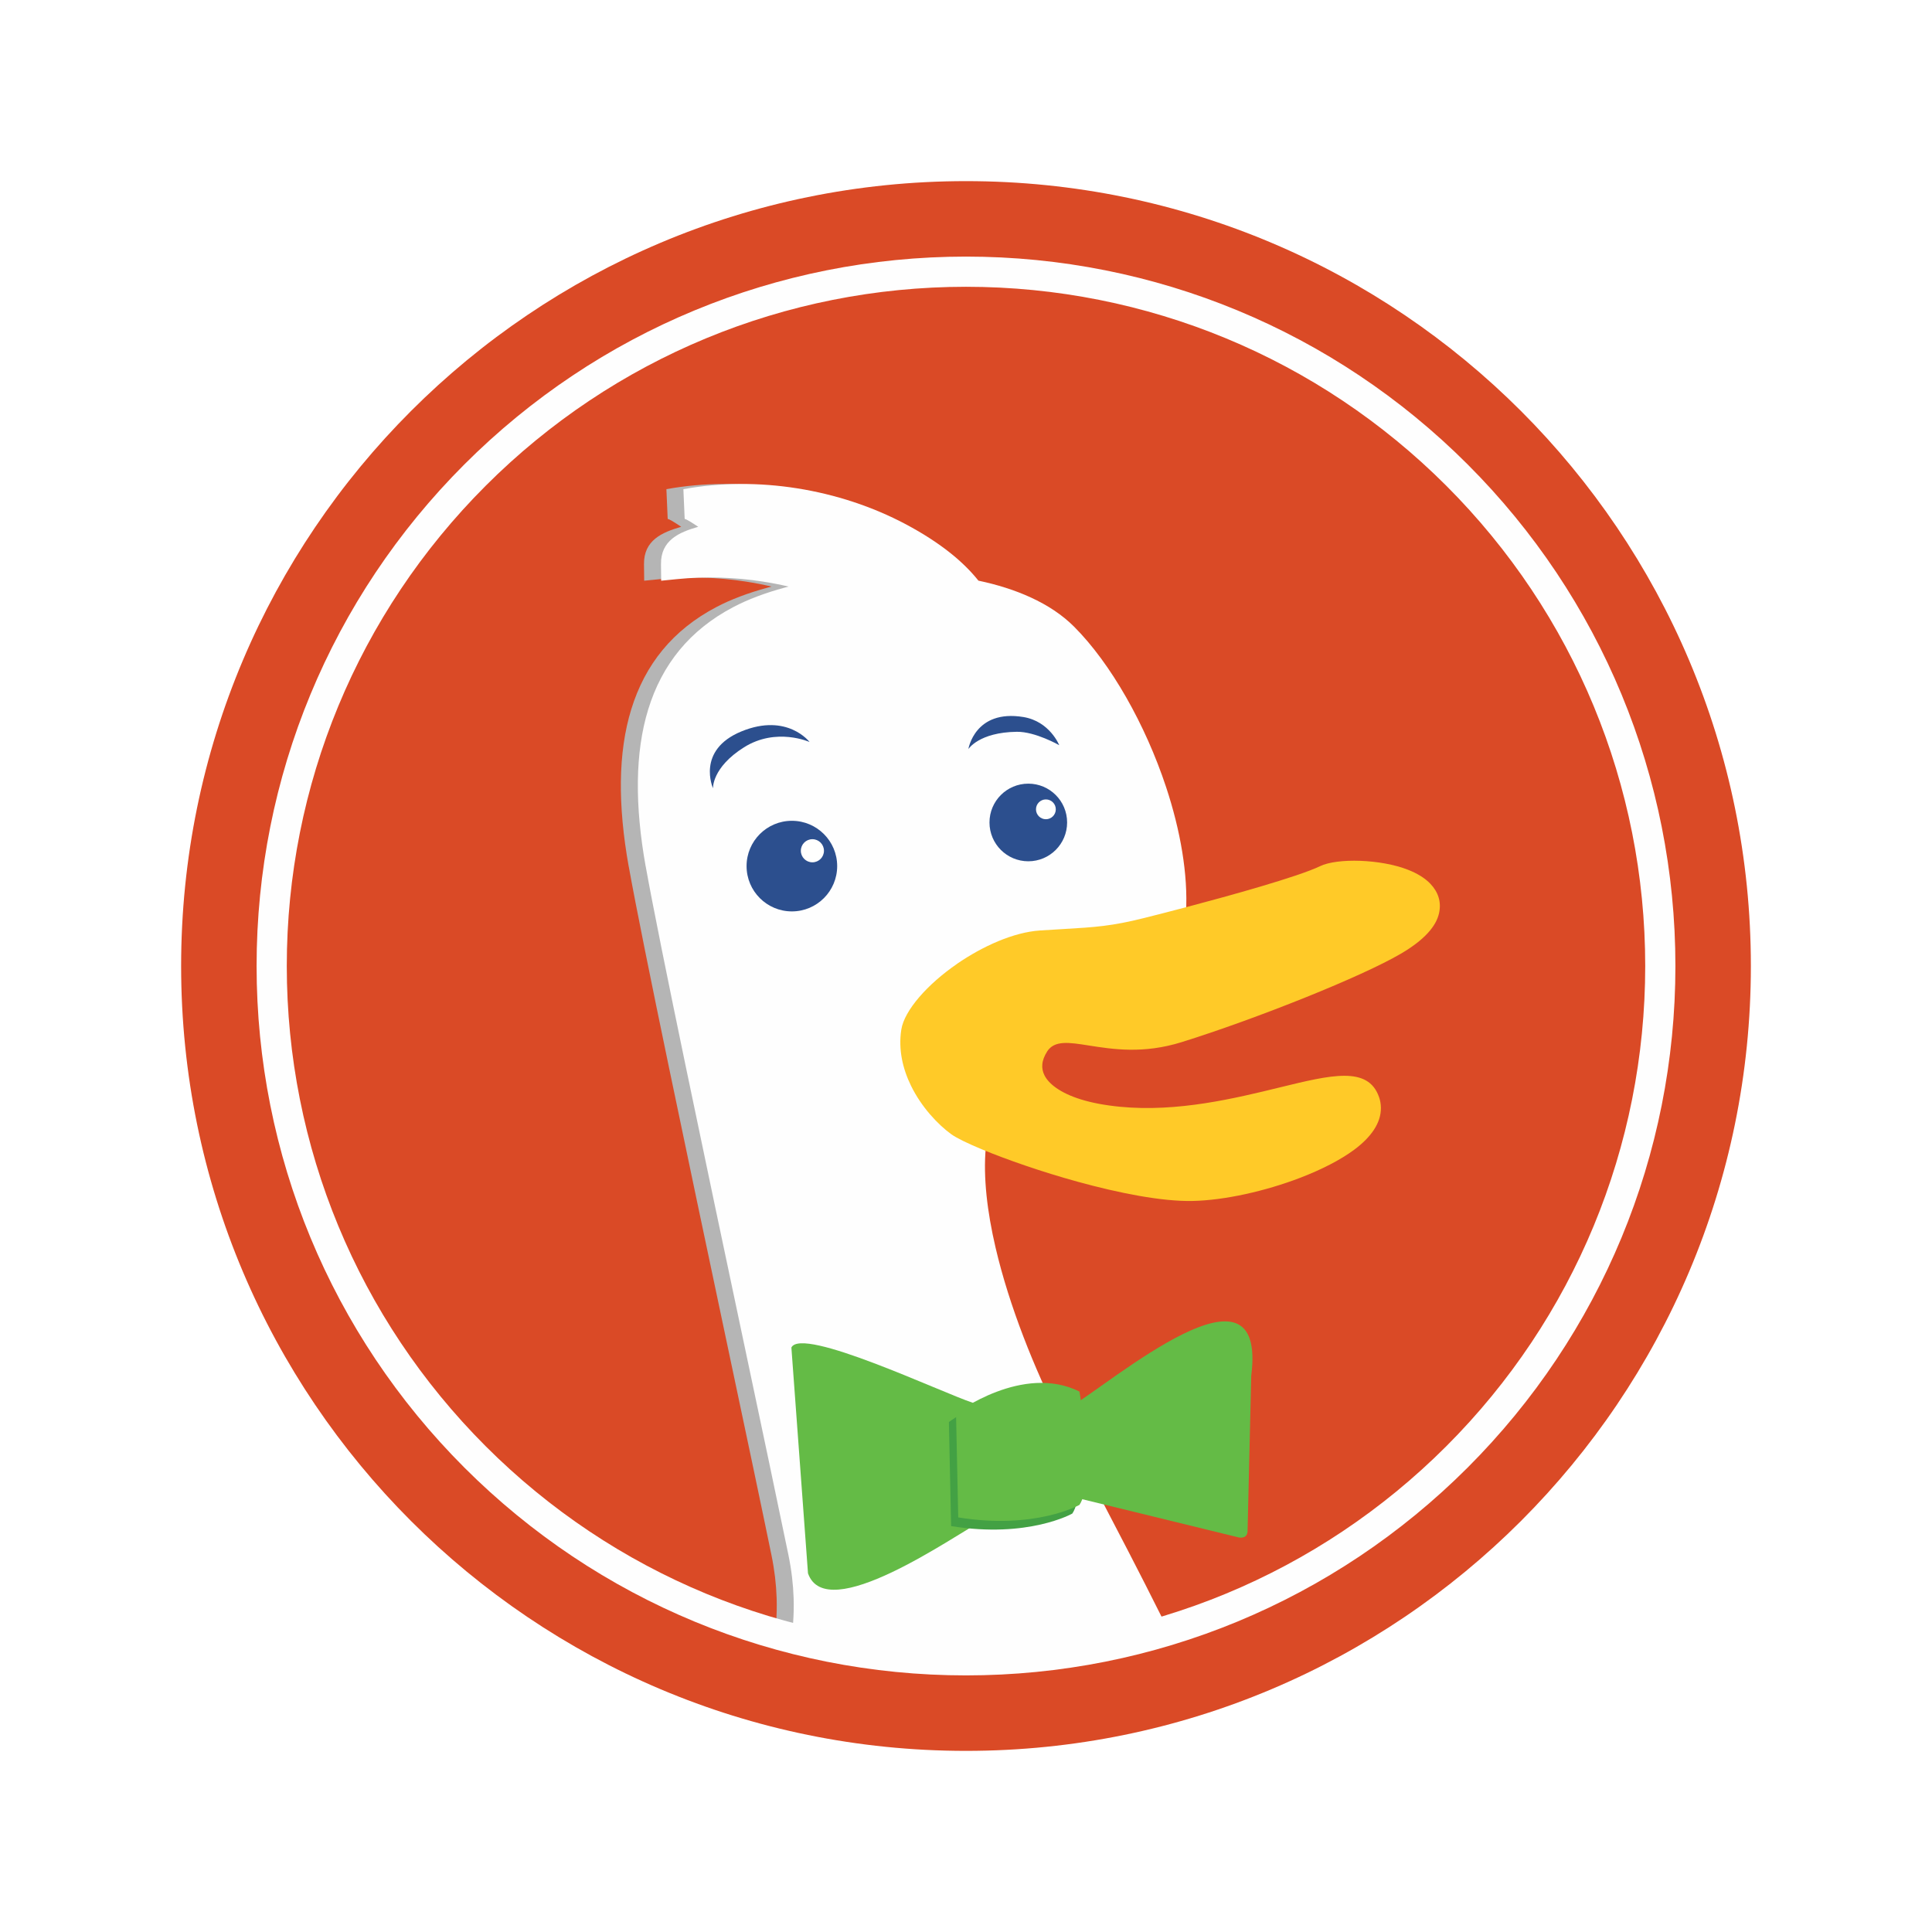
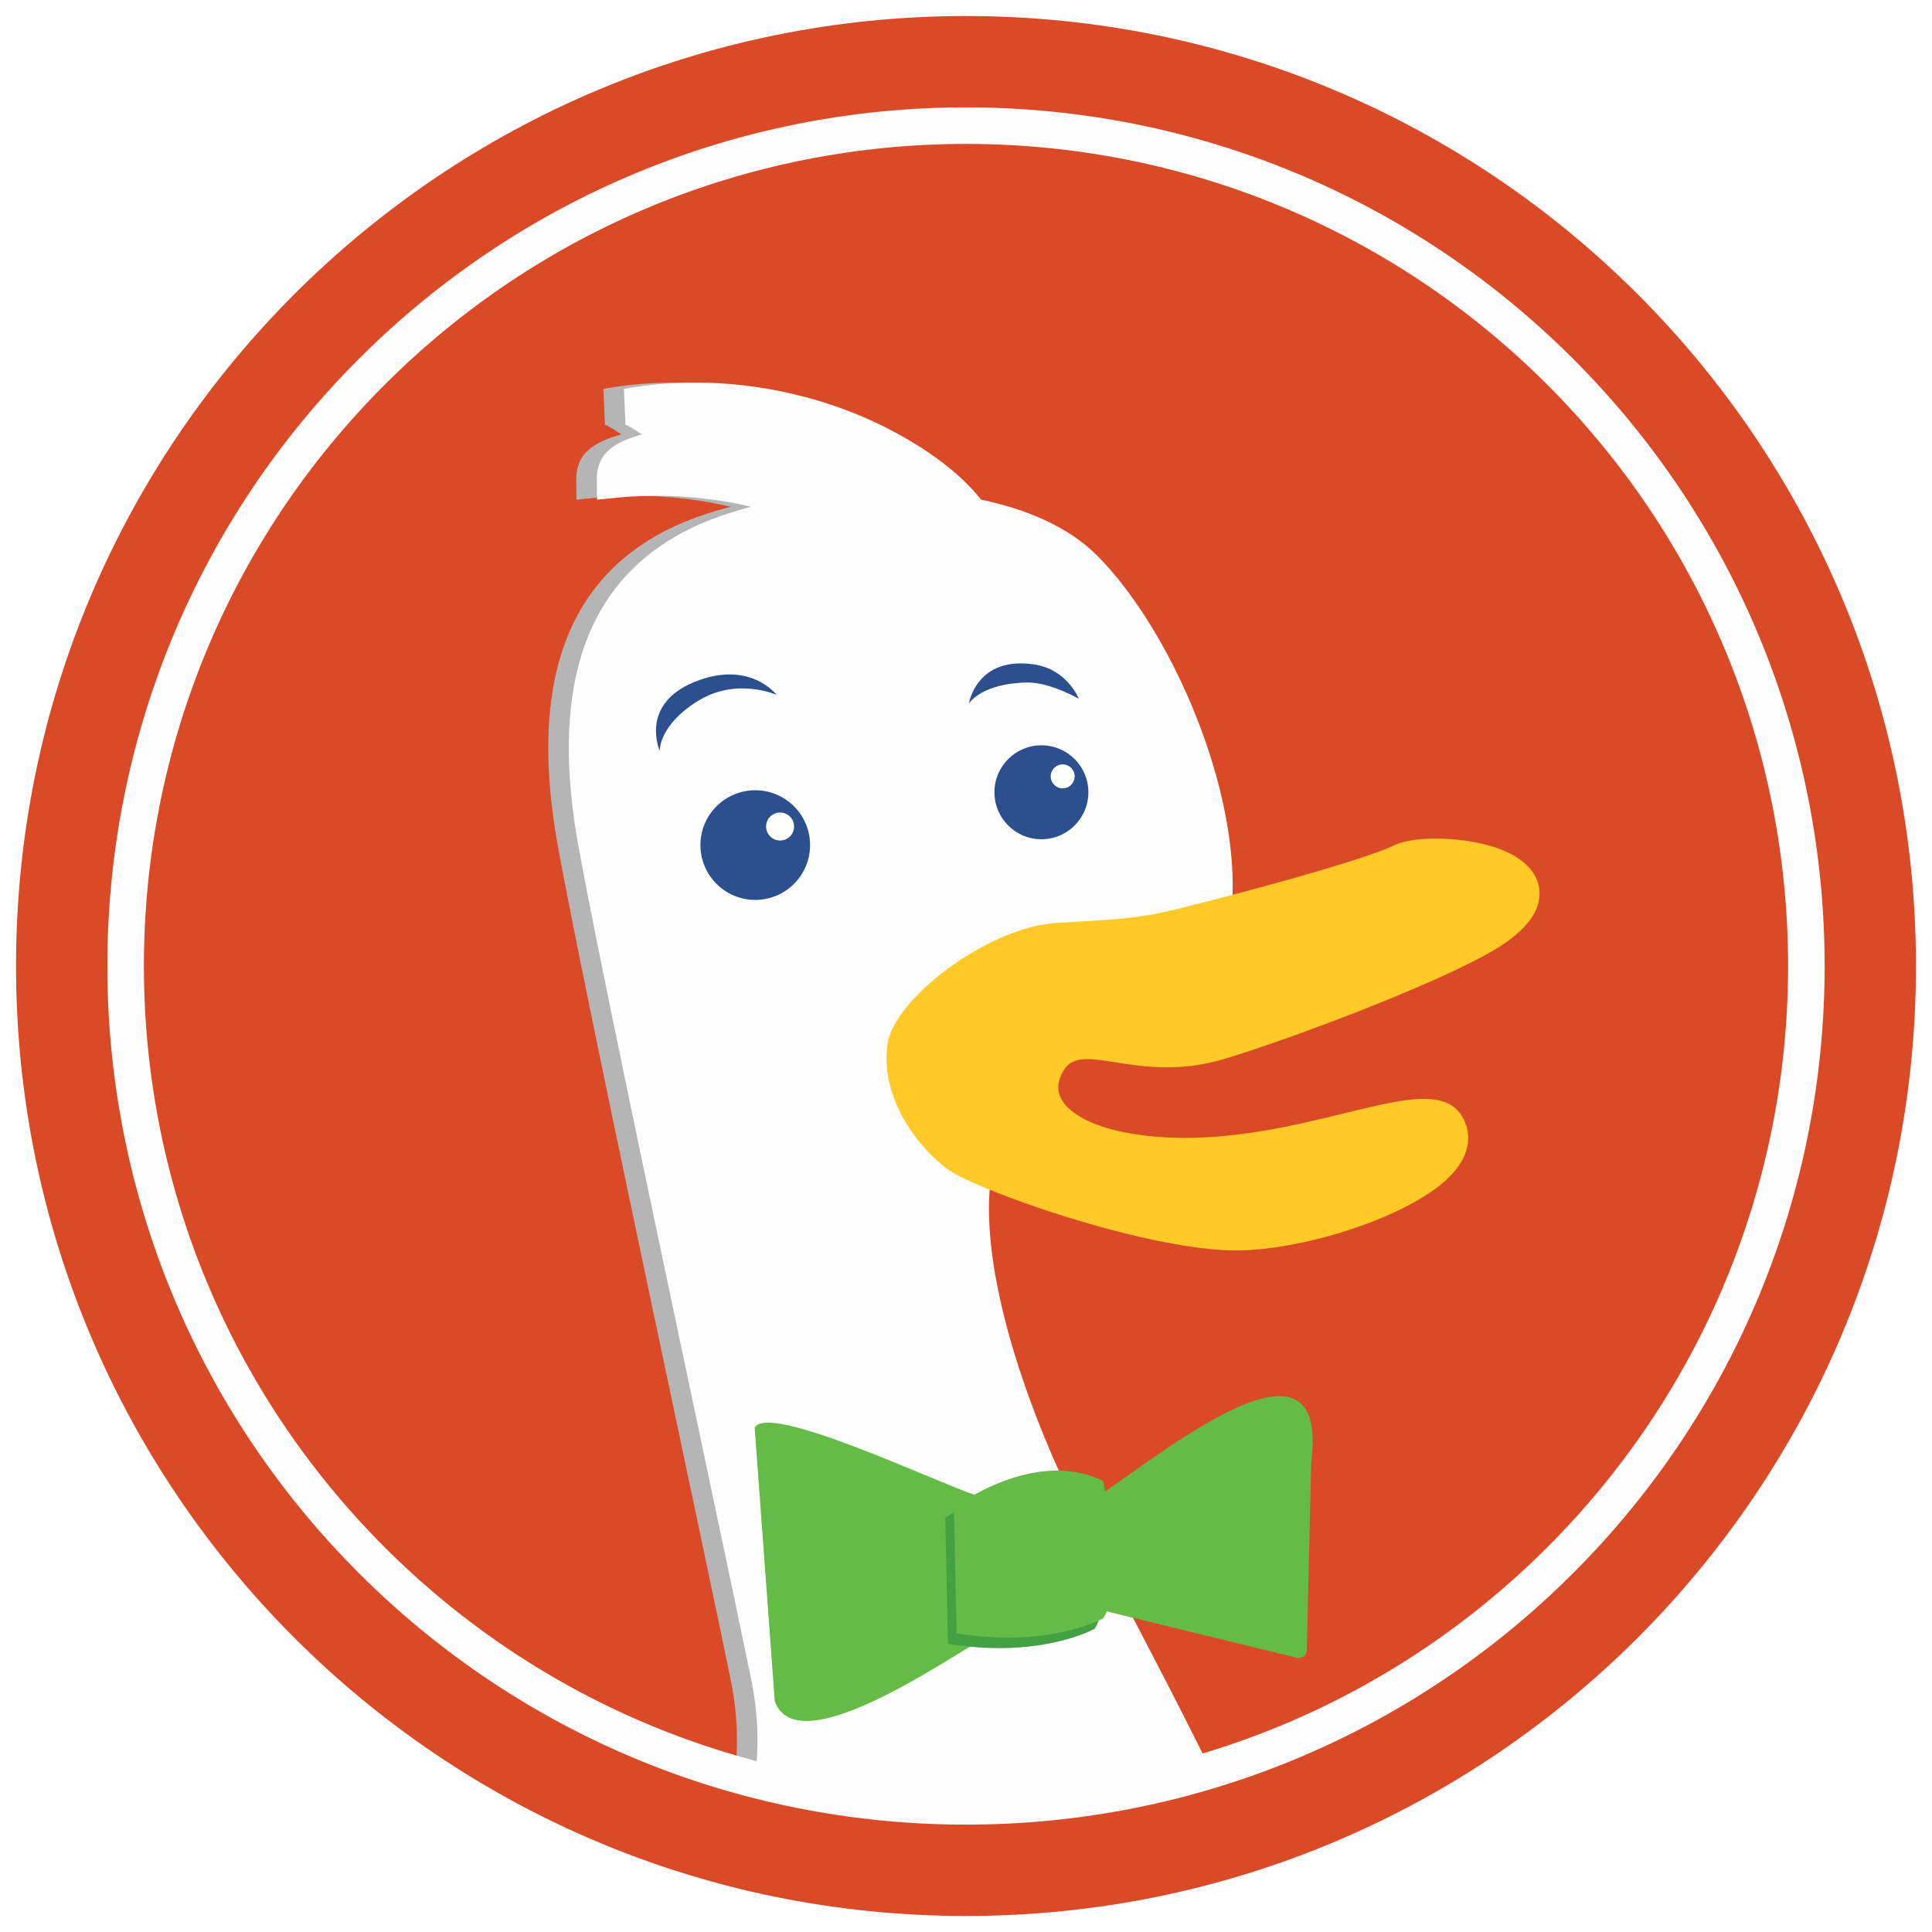
- <svg xmlns="http://www.w3.org/2000/svg" height="2048px" style="shape-rendering:geometricPrecision; text-rendering:geometricPrecision; image-rendering:optimizeQuality; fill-rule:evenodd; clip-rule:evenodd" viewBox="0 0 2048 2048" width="2048px" xml:space="preserve">
-   <defs>
-     <style type="text/css">
+ <svg xmlns="http://www.w3.org/2000/svg" height="2048px" style="shape-rendering:geometricPrecision; text-rendering:geometricPrecision; image-rendering:optimizeQuality; fill-rule:evenodd; clip-rule:evenodd" viewBox="0 0 2048 2048" width="2048px" xml:space="preserve" version="1.1" id="svg860">
+   <defs id="defs826">
+     <style type="text/css" id="style824">
   
    .fil9 {fill:none}
    .fil2 {fill:#FEFEFE}
    .fil7 {fill:#2C4F8E}
    .fil6 {fill:#43A144}
    .fil5 {fill:#64BB46}
    .fil1 {fill:#B5B5B5}
    .fil0 {fill:#DA4A26}
    .fil4 {fill:#FFCA28}
    .fil8 {fill:#FFFFFE}
    .fil3 {fill:#212121;fill-rule:nonzero}
   
  </style>
  </defs>
-   <g id="Layer_x0020_1">
-     <circle class="fil0" cx="1024" cy="1024" r="832.001" />
-     <path class="fil1" d="M1087.19 991.642l0 0zm-68.013 -376.128c-8.087,-10.14 -18.028,-19.965 -29.889,-29.408 -13.292,-10.582 -29.001,-20.759 -47.224,-30.443 -35.069,-18.624 -74.483,-31.61 -115.265,-38.046 -39.777,-6.279 -80.834,-6.256 -120.389,0.917l1.375 31.563c1.804,0.164 7.704,3.9 14.359,8.321 -20.678,5.94 -39.768,14.446 -39.481,39.681l0.201 17.483 17.3 -1.733c29.382,-2.941 60.168,-2.05 90.323,2.617 9.21,1.426 18.359,3.202 27.386,5.324l-4.324 1.153c-20.448,5.584 -38.929,12.521 -54.249,20.61 -46.279,24.319 -75.513,60.849 -90.141,108.371 -14.146,45.956 -14.275,101.815 -2.728,166.512l0.063 0.063c15.145,84.574 64.157,316.392 104.117,505.394 19.786,93.589 37.387,176.831 47.141,224.407 3.266,15.845 5.036,31.026 5.52,45.52 0.304,9.079 0.092,17.96 -0.581,26.627 -0.451,5.803 -1.109,11.511 -1.957,17.119l31.625 11.626 338.654 -1.644 28.625 -21.001c-2.108,-4.269 -4.233,-8.549 -6.371,-12.836 -23.002,-46.123 -47.496,-93.008 -68.668,-133.534 -15.392,-29.463 -29.009,-55.526 -39.045,-75.576 -26.824,-53.617 -53.635,-119.469 -68.281,-182.367 -8.779,-37.704 -13.126,-74.098 -10.305,-105.626 -15.311,-6.279 -26.689,-11.802 -31.964,-15.591l-0.009 0.015c-14.219,-10.199 -31.111,-28.119 -41.822,-49.717 -8.616,-17.376 -13.397,-37.246 -10.145,-57.841 3.171,-19.84 27.334,-46.714 57.843,-67.457l0 -0.065c26.554,-18.053 58.752,-32.505 86.319,-34.313 7.835,-0.509 16.312,-1.005 23.992,-1.452 33.449,-1.95 50.242,-2.93 84.474,-11.421 10.88,-2.691 26.189,-6.556 43.528,-11.084 2.365,-40.701 -5.947,-87.597 -21.04,-133.234 -22.003,-66.534 -58.682,-131.254 -97.626,-170.211 -12.548,-12.553 -28.169,-22.789 -45.905,-30.938 -16.878,-7.754 -35.641,-13.616 -55.435,-17.783z" />
-     <path class="fil2" d="M1105.19 991.642l0 0zm-68.013 -376.128c-8.087,-10.14 -18.028,-19.965 -29.889,-29.408 -13.292,-10.582 -29.001,-20.759 -47.224,-30.443 -35.069,-18.624 -74.483,-31.61 -115.265,-38.046 -39.777,-6.279 -80.834,-6.256 -120.389,0.917l1.375 31.563c1.804,0.164 7.704,3.9 14.359,8.321 -20.678,5.94 -39.768,14.446 -39.481,39.681l0.201 17.483 17.3 -1.733c29.382,-2.941 60.168,-2.05 90.323,2.617 9.21,1.426 18.359,3.202 27.386,5.324l-4.324 1.153c-20.448,5.584 -38.929,12.521 -54.249,20.61 -46.279,24.319 -75.513,60.849 -90.141,108.371 -14.146,45.956 -14.275,101.815 -2.728,166.512l0.063 0.063c15.145,84.574 64.157,316.392 104.117,505.394 19.786,93.589 37.387,176.831 47.141,224.407 3.266,15.845 5.036,31.026 5.52,45.52 0.304,9.079 0.092,17.96 -0.581,26.627 -0.451,5.803 -1.109,11.511 -1.957,17.119l31.625 11.626 338.654 -1.644 28.625 -21.001c-2.108,-4.269 -4.233,-8.549 -6.371,-12.836 -23.002,-46.123 -47.496,-93.008 -68.668,-133.534 -15.392,-29.463 -29.009,-55.526 -39.045,-75.576 -26.824,-53.617 -53.635,-119.469 -68.281,-182.367 -8.779,-37.704 -13.126,-74.098 -10.305,-105.626 -15.311,-6.279 -26.689,-11.802 -31.964,-15.591l-0.009 0.015c-14.219,-10.199 -31.111,-28.119 -41.822,-49.717 -8.616,-17.376 -13.397,-37.246 -10.145,-57.841 3.171,-19.84 27.334,-46.714 57.843,-67.457l0 -0.065c26.554,-18.053 58.752,-32.505 86.319,-34.313 7.835,-0.509 16.312,-1.005 23.992,-1.452 33.449,-1.95 50.242,-2.93 84.474,-11.421 10.88,-2.691 26.189,-6.556 43.528,-11.084 2.365,-40.701 -5.947,-87.597 -21.04,-133.234 -22.003,-66.534 -58.682,-131.254 -97.626,-170.211 -12.548,-12.553 -28.169,-22.789 -45.905,-30.938 -16.878,-7.754 -35.641,-13.616 -55.435,-17.783z" />
-     <path class="fil2" d="M1776 1024c0,-200.093 -78.781,-390.248 -220.265,-531.734 -141.486,-141.484 -331.642,-220.266 -531.735,-220.266 -200.093,0 -390.248,78.784 -531.733,220.267 -141.483,141.484 -220.267,331.64 -220.267,531.733 0,200.092 78.785,390.245 220.269,531.726 141.484,141.482 331.64,220.265 531.732,220.265 200.092,0 390.247,-78.783 531.732,-220.265 141.483,-141.481 220.269,-331.634 220.269,-531.726zm-242.894 509.1c-135.464,135.462 -317.528,210.89 -509.106,210.89 -191.578,0 -373.642,-75.428 -509.106,-210.89 -135.463,-135.462 -210.893,-317.524 -210.893,-509.1 0,-191.578 75.428,-373.644 210.892,-509.107 135.463,-135.464 317.529,-210.892 509.107,-210.892 191.58,0 373.646,75.426 509.11,210.89 135.465,135.464 210.89,317.53 210.89,509.11 0,191.576 -75.43,373.638 -210.893,509.1z" />
-     <path class="fil3" d="M1438.64 1177.41c-0.001,-0.031 -0.005,-0.017 -0.011,0.004l0.011 -0.004z" />
-     <path class="fil3" d="M1499.8 976.878c0.031,-0.156 -0.024,-0.048 -0.111,0.107l0.111 -0.107z" />
-     <path class="fil4" d="M1102.48 986.339l0 0zm390.074 -64.347c-28.917,-11.341 -74.891,-12.679 -93.319,-3.777 -11.502,5.567 -35.744,13.482 -63.566,21.706 -25.741,7.606 -53.894,15.296 -78.148,21.703 -17.688,4.67 -33.302,8.659 -44.401,11.434 -34.918,8.76 -52.048,9.771 -86.167,11.783 -7.833,0.461 -16.48,0.972 -24.473,1.498 -28.12,1.866 -60.964,16.775 -88.05,35.4l0 0.067c-31.121,21.4 -55.768,49.124 -59.003,69.593 -3.318,21.248 1.559,41.746 10.349,59.673 10.924,22.283 28.155,40.77 42.66,51.292l0.009 -0.015c5.38,3.908 16.987,9.606 32.604,16.084 26.033,10.798 63.203,23.765 101.25,34.233 43.606,11.998 89.118,21.053 121.689,20.411 34.263,-0.691 77.733,-10.517 114.543,-24.672 22.147,-8.517 42.209,-18.706 56.88,-29.575 17.848,-13.219 28.7,-28.417 28.398,-44.738 -0.069,-3.885 -0.715,-7.63 -1.969,-11.209l-0.021 0.008c-11.596,-33.057 -50.366,-23.588 -105.528,-10.111 -46.858,11.446 -107.937,26.366 -169.011,20.434 -32.556,-3.165 -54.444,-10.611 -67.876,-20.132 -5.962,-4.225 -9.932,-8.668 -12.181,-13.109 -1.958,-3.867 -2.674,-7.843 -2.33,-11.715 0.39,-4.42 2.178,-9.048 5.101,-13.572l-0.044 -0.031c7.861,-12.117 23.084,-9.72 43.928,-6.433 25.91,4.084 58.201,9.176 99.018,-3.608 39.63,-12.376 87.761,-29.898 131.186,-47.388 42.405,-17.08 80.079,-34.077 100.741,-46.181 25.461,-14.871 37.571,-29.426 40.587,-42.865 2.726,-12.154 -0.889,-22.482 -8.902,-31.069 -5.871,-6.294 -14.255,-11.313 -23.956,-15.118z" />
+   <g id="Layer_x0020_1" transform="matrix(1.21036,0,0,1.21036,-215.4086,-215.4086)">
+     <circle class="fil0" cx="1024" cy="1024" r="832.001" id="circle828" />
+     <path class="fil1" d="m 1087.19,991.642 z m -68.013,-376.128 c -8.087,-10.14 -18.028,-19.965 -29.889,-29.408 -13.292,-10.582 -29.001,-20.759 -47.224,-30.443 -35.069,-18.624 -74.483,-31.61 -115.265,-38.046 -39.777,-6.279 -80.834,-6.256 -120.389,0.917 l 1.375,31.563 c 1.804,0.164 7.704,3.9 14.359,8.321 -20.678,5.94 -39.768,14.446 -39.481,39.681 l 0.201,17.483 17.3,-1.733 c 29.382,-2.941 60.168,-2.05 90.323,2.617 9.21,1.426 18.359,3.202 27.386,5.324 l -4.324,1.153 c -20.448,5.584 -38.929,12.521 -54.249,20.61 -46.279,24.319 -75.513,60.849 -90.141,108.371 -14.146,45.956 -14.275,101.815 -2.728,166.512 l 0.063,0.063 c 15.145,84.574 64.157,316.392 104.117,505.394 19.786,93.589 37.387,176.831 47.141,224.407 3.266,15.845 5.036,31.026 5.52,45.52 0.304,9.079 0.092,17.96 -0.581,26.627 -0.451,5.803 -1.109,11.511 -1.957,17.119 l 31.625,11.626 338.654,-1.644 28.625,-21.001 c -2.108,-4.269 -4.233,-8.549 -6.371,-12.836 -23.002,-46.123 -47.496,-93.008 -68.668,-133.534 -15.392,-29.463 -29.009,-55.526 -39.045,-75.576 -26.824,-53.617 -53.635,-119.469 -68.281,-182.367 -8.779,-37.704 -13.126,-74.098 -10.305,-105.626 -15.311,-6.279 -26.689,-11.802 -31.964,-15.591 l -0.009,0.015 c -14.219,-10.199 -31.111,-28.119 -41.822,-49.717 -8.616,-17.376 -13.397,-37.246 -10.145,-57.841 3.171,-19.84 27.334,-46.714 57.843,-67.457 v -0.065 c 26.554,-18.053 58.752,-32.505 86.319,-34.313 7.835,-0.509 16.312,-1.005 23.992,-1.452 33.449,-1.95 50.242,-2.93 84.474,-11.421 10.88,-2.691 26.189,-6.556 43.528,-11.084 2.365,-40.701 -5.947,-87.597 -21.04,-133.234 -22.003,-66.534 -58.682,-131.254 -97.626,-170.211 -12.548,-12.553 -28.169,-22.789 -45.905,-30.938 -16.878,-7.754 -35.641,-13.616 -55.435,-17.783 z" id="path830" />
+     <path class="fil2" d="m 1105.19,991.642 z m -68.013,-376.128 c -8.087,-10.14 -18.028,-19.965 -29.889,-29.408 -13.292,-10.582 -29.001,-20.759 -47.224,-30.443 -35.069,-18.624 -74.483,-31.61 -115.265,-38.046 -39.777,-6.279 -80.834,-6.256 -120.389,0.917 l 1.375,31.563 c 1.804,0.164 7.704,3.9 14.359,8.321 -20.678,5.94 -39.768,14.446 -39.481,39.681 l 0.201,17.483 17.3,-1.733 c 29.382,-2.941 60.168,-2.05 90.323,2.617 9.21,1.426 18.359,3.202 27.386,5.324 l -4.324,1.153 c -20.448,5.584 -38.929,12.521 -54.249,20.61 -46.279,24.319 -75.513,60.849 -90.141,108.371 -14.146,45.956 -14.275,101.815 -2.728,166.512 l 0.063,0.063 c 15.145,84.574 64.157,316.392 104.117,505.394 19.786,93.589 37.387,176.831 47.141,224.407 3.266,15.845 5.036,31.026 5.52,45.52 0.304,9.079 0.092,17.96 -0.581,26.627 -0.451,5.803 -1.109,11.511 -1.957,17.119 l 31.625,11.626 338.654,-1.644 28.625,-21.001 c -2.108,-4.269 -4.233,-8.549 -6.371,-12.836 -23.002,-46.123 -47.496,-93.008 -68.668,-133.534 -15.392,-29.463 -29.009,-55.526 -39.045,-75.576 -26.824,-53.617 -53.635,-119.469 -68.281,-182.367 -8.779,-37.704 -13.126,-74.098 -10.305,-105.626 -15.311,-6.279 -26.689,-11.802 -31.964,-15.591 l -0.01,0.015 c -14.219,-10.199 -31.111,-28.119 -41.822,-49.717 -8.616,-17.376 -13.397,-37.246 -10.145,-57.841 3.171,-19.84 27.334,-46.714 57.843,-67.457 v -0.065 c 26.554,-18.053 58.752,-32.505 86.319,-34.313 7.835,-0.509 16.312,-1.005 23.992,-1.452 33.449,-1.95 50.242,-2.93 84.474,-11.421 10.88,-2.691 26.189,-6.556 43.528,-11.084 2.365,-40.701 -5.947,-87.597 -21.04,-133.234 -22.003,-66.534 -58.682,-131.254 -97.626,-170.211 -12.548,-12.553 -28.169,-22.789 -45.905,-30.938 -16.878,-7.754 -35.641,-13.616 -55.435,-17.783 z" id="path832" />
+     <path class="fil2" d="M 1776,1024 C 1776,823.907 1697.219,633.752 1555.735,492.266 1414.249,350.782 1224.093,272 1024,272 823.907,272 633.752,350.784 492.267,492.267 350.784,633.751 272,823.907 272,1024 c 0,200.092 78.785,390.245 220.269,531.726 141.484,141.482 331.64,220.265 531.732,220.265 200.092,0 390.247,-78.783 531.732,-220.265 141.483,-141.481 220.269,-331.634 220.269,-531.726 z m -242.894,509.1 C 1397.642,1668.562 1215.578,1743.99 1024,1743.99 832.422,1743.99 650.358,1668.562 514.894,1533.1 379.431,1397.638 304.001,1215.576 304.001,1024 304.001,832.422 379.429,650.356 514.893,514.893 650.356,379.429 832.422,304.001 1024,304.001 c 191.58,0 373.646,75.426 509.11,210.89 135.465,135.464 210.89,317.53 210.89,509.11 0,191.576 -75.43,373.638 -210.893,509.1 z" id="path834" />
+     <path class="fil3" d="m 1438.64,1177.41 c -0,-0.031 -0,-0.017 -0.011,0 z" id="path836" />
+     <path class="fil3" d="m 1499.8,976.878 c 0.031,-0.156 -0.024,-0.048 -0.111,0.107 z" id="path838" />
+     <path class="fil4" d="m 1102.48,986.339 z m 390.074,-64.347 c -28.917,-11.341 -74.891,-12.679 -93.319,-3.777 -11.502,5.567 -35.744,13.482 -63.566,21.706 -25.741,7.606 -53.894,15.296 -78.148,21.703 -17.688,4.67 -33.302,8.659 -44.401,11.434 -34.918,8.76 -52.048,9.771 -86.167,11.783 -7.833,0.461 -16.48,0.972 -24.473,1.498 -28.12,1.866 -60.964,16.775 -88.05,35.4 v 0.067 c -31.121,21.4 -55.768,49.124 -59.003,69.593 -3.318,21.248 1.559,41.746 10.349,59.673 10.924,22.283 28.155,40.77 42.66,51.292 l 0.01,-0.015 c 5.38,3.908 16.987,9.606 32.604,16.084 26.033,10.798 63.203,23.765 101.25,34.233 43.606,11.998 89.118,21.053 121.689,20.411 34.263,-0.691 77.733,-10.517 114.543,-24.672 22.147,-8.517 42.209,-18.706 56.88,-29.575 17.848,-13.219 28.7,-28.417 28.398,-44.738 -0.068,-3.885 -0.715,-7.63 -1.969,-11.209 l -0.021,0.01 c -11.596,-33.057 -50.366,-23.588 -105.528,-10.111 -46.858,11.446 -107.937,26.366 -169.011,20.434 -32.556,-3.165 -54.444,-10.611 -67.876,-20.132 -5.962,-4.225 -9.932,-8.668 -12.181,-13.109 -1.958,-3.867 -2.674,-7.843 -2.33,-11.715 0.39,-4.42 2.178,-9.048 5.101,-13.572 l -0.044,-0.031 c 7.861,-12.117 23.084,-9.72 43.928,-6.434 25.91,4.084 58.201,9.176 99.018,-3.608 39.63,-12.376 87.761,-29.898 131.186,-47.388 42.405,-17.08 80.079,-34.077 100.741,-46.181 25.461,-14.871 37.571,-29.426 40.587,-42.865 2.726,-12.154 -0.889,-22.482 -8.902,-31.069 -5.871,-6.294 -14.255,-11.313 -23.956,-15.118 z" id="path840" />
    <g id="_337885008">
-       <path class="fil5" d="M856.504 1667.76l-17.597 -239.332c11.05,-22.697 158.374,47.402 192.376,58.611l10.74 124.539c-31.514,16.841 -166.036,112.193 -185.518,56.181z" id="_337884768" />
-       <path class="fil6" d="M1005.87 1507.43c0,0 70.749,-53.161 130.817,-23.127 0,0 17.017,95.131 0,120.135 0,0 -46.708,26.542 -128.471,13.271l-2.346 -110.278z" id="_337884576" />
-       <path class="fil5" d="M1013.43 1498.23c0,0 70.749,-53.161 130.817,-23.127 0,0 17.018,95.132 0,120.136 0,0 -46.707,26.542 -128.471,13.271l-2.346 -110.28z" id="_337884384" />
-       <path class="fil5" d="M1129.86 1494.71c51.208,-31.013 213.743,-171.369 196.511,-36.37l-3.857 163.065c0.312,6.467 -2.816,9.061 -8.761,8.489l-197.969 -48.368 14.078 -86.816z" id="_337885080" />
+       <path class="fil5" d="m 856.504,1667.76 -17.597,-239.332 c 11.05,-22.697 158.374,47.402 192.376,58.611 l 10.74,124.539 c -31.514,16.841 -166.036,112.193 -185.518,56.181 z" id="_337884768" />
+       <path class="fil6" d="m 1005.87,1507.43 c 0,0 70.749,-53.161 130.817,-23.127 0,0 17.017,95.131 0,120.135 0,0 -46.708,26.542 -128.471,13.271 l -2.346,-110.278 z" id="_337884576" />
+       <path class="fil5" d="m 1013.43,1498.23 c 0,0 70.749,-53.161 130.817,-23.127 0,0 17.018,95.132 0,120.136 0,0 -46.707,26.542 -128.471,13.271 l -2.346,-110.28 z" id="_337884384" />
+       <path class="fil5" d="m 1129.86,1494.71 c 51.208,-31.013 213.743,-171.369 196.511,-36.37 l -3.857,163.065 c 0.312,6.466 -2.816,9.061 -8.761,8.489 l -197.969,-48.368 14.078,-86.816 z" id="_337885080" />
    </g>
    <g id="_337884048">
      <circle class="fil7" cx="839.42" cy="918.1" id="_337884456" r="48.021" />
      <circle class="fil8" cx="861.179" cy="901.842" id="_337884216" r="12.255" />
    </g>
    <g id="_337883784">
      <circle class="fil7" cx="1090.04" cy="871.849" id="_337883664" r="41.145" />
      <circle class="fil8" cx="1108.69" cy="857.919" id="_337883880" r="10.501" />
    </g>
-     <path class="fil7" d="M788.728 792.154c34.246,-21.518 69.455,-5.59 69.455,-5.59 0,0 -23.613,-31.152 -72.109,-11.298 -48.431,19.84 -30.26,60.34 -30.26,60.34 0,0 -1.273,-21.976 32.914,-43.452z" />
-     <path class="fil7" d="M1084.91 760.091c-51.617,-8.509 -58.391,33.977 -58.391,33.977 0,0 11.018,-17.811 51.346,-18.343 19.638,-0.261 44.943,14.198 44.943,14.198 0,0 -9.932,-25.179 -37.898,-29.832z" />
+     <path class="fil7" d="m 788.728,792.154 c 34.246,-21.518 69.455,-5.59 69.455,-5.59 0,0 -23.613,-31.152 -72.109,-11.298 -48.431,19.84 -30.26,60.34 -30.26,60.34 0,0 -1.273,-21.976 32.914,-43.452 z" id="path853" />
+     <path class="fil7" d="m 1084.91,760.091 c -51.617,-8.509 -58.391,33.977 -58.391,33.977 0,0 11.018,-17.811 51.346,-18.343 19.638,-0.261 44.943,14.198 44.943,14.198 0,0 -9.932,-25.179 -37.898,-29.832 z" id="path855" />
  </g>
-   <rect class="fil9" height="2048" width="2048" />
+   <rect class="fil9" height="2048" width="2048" id="rect858" />
</svg>
